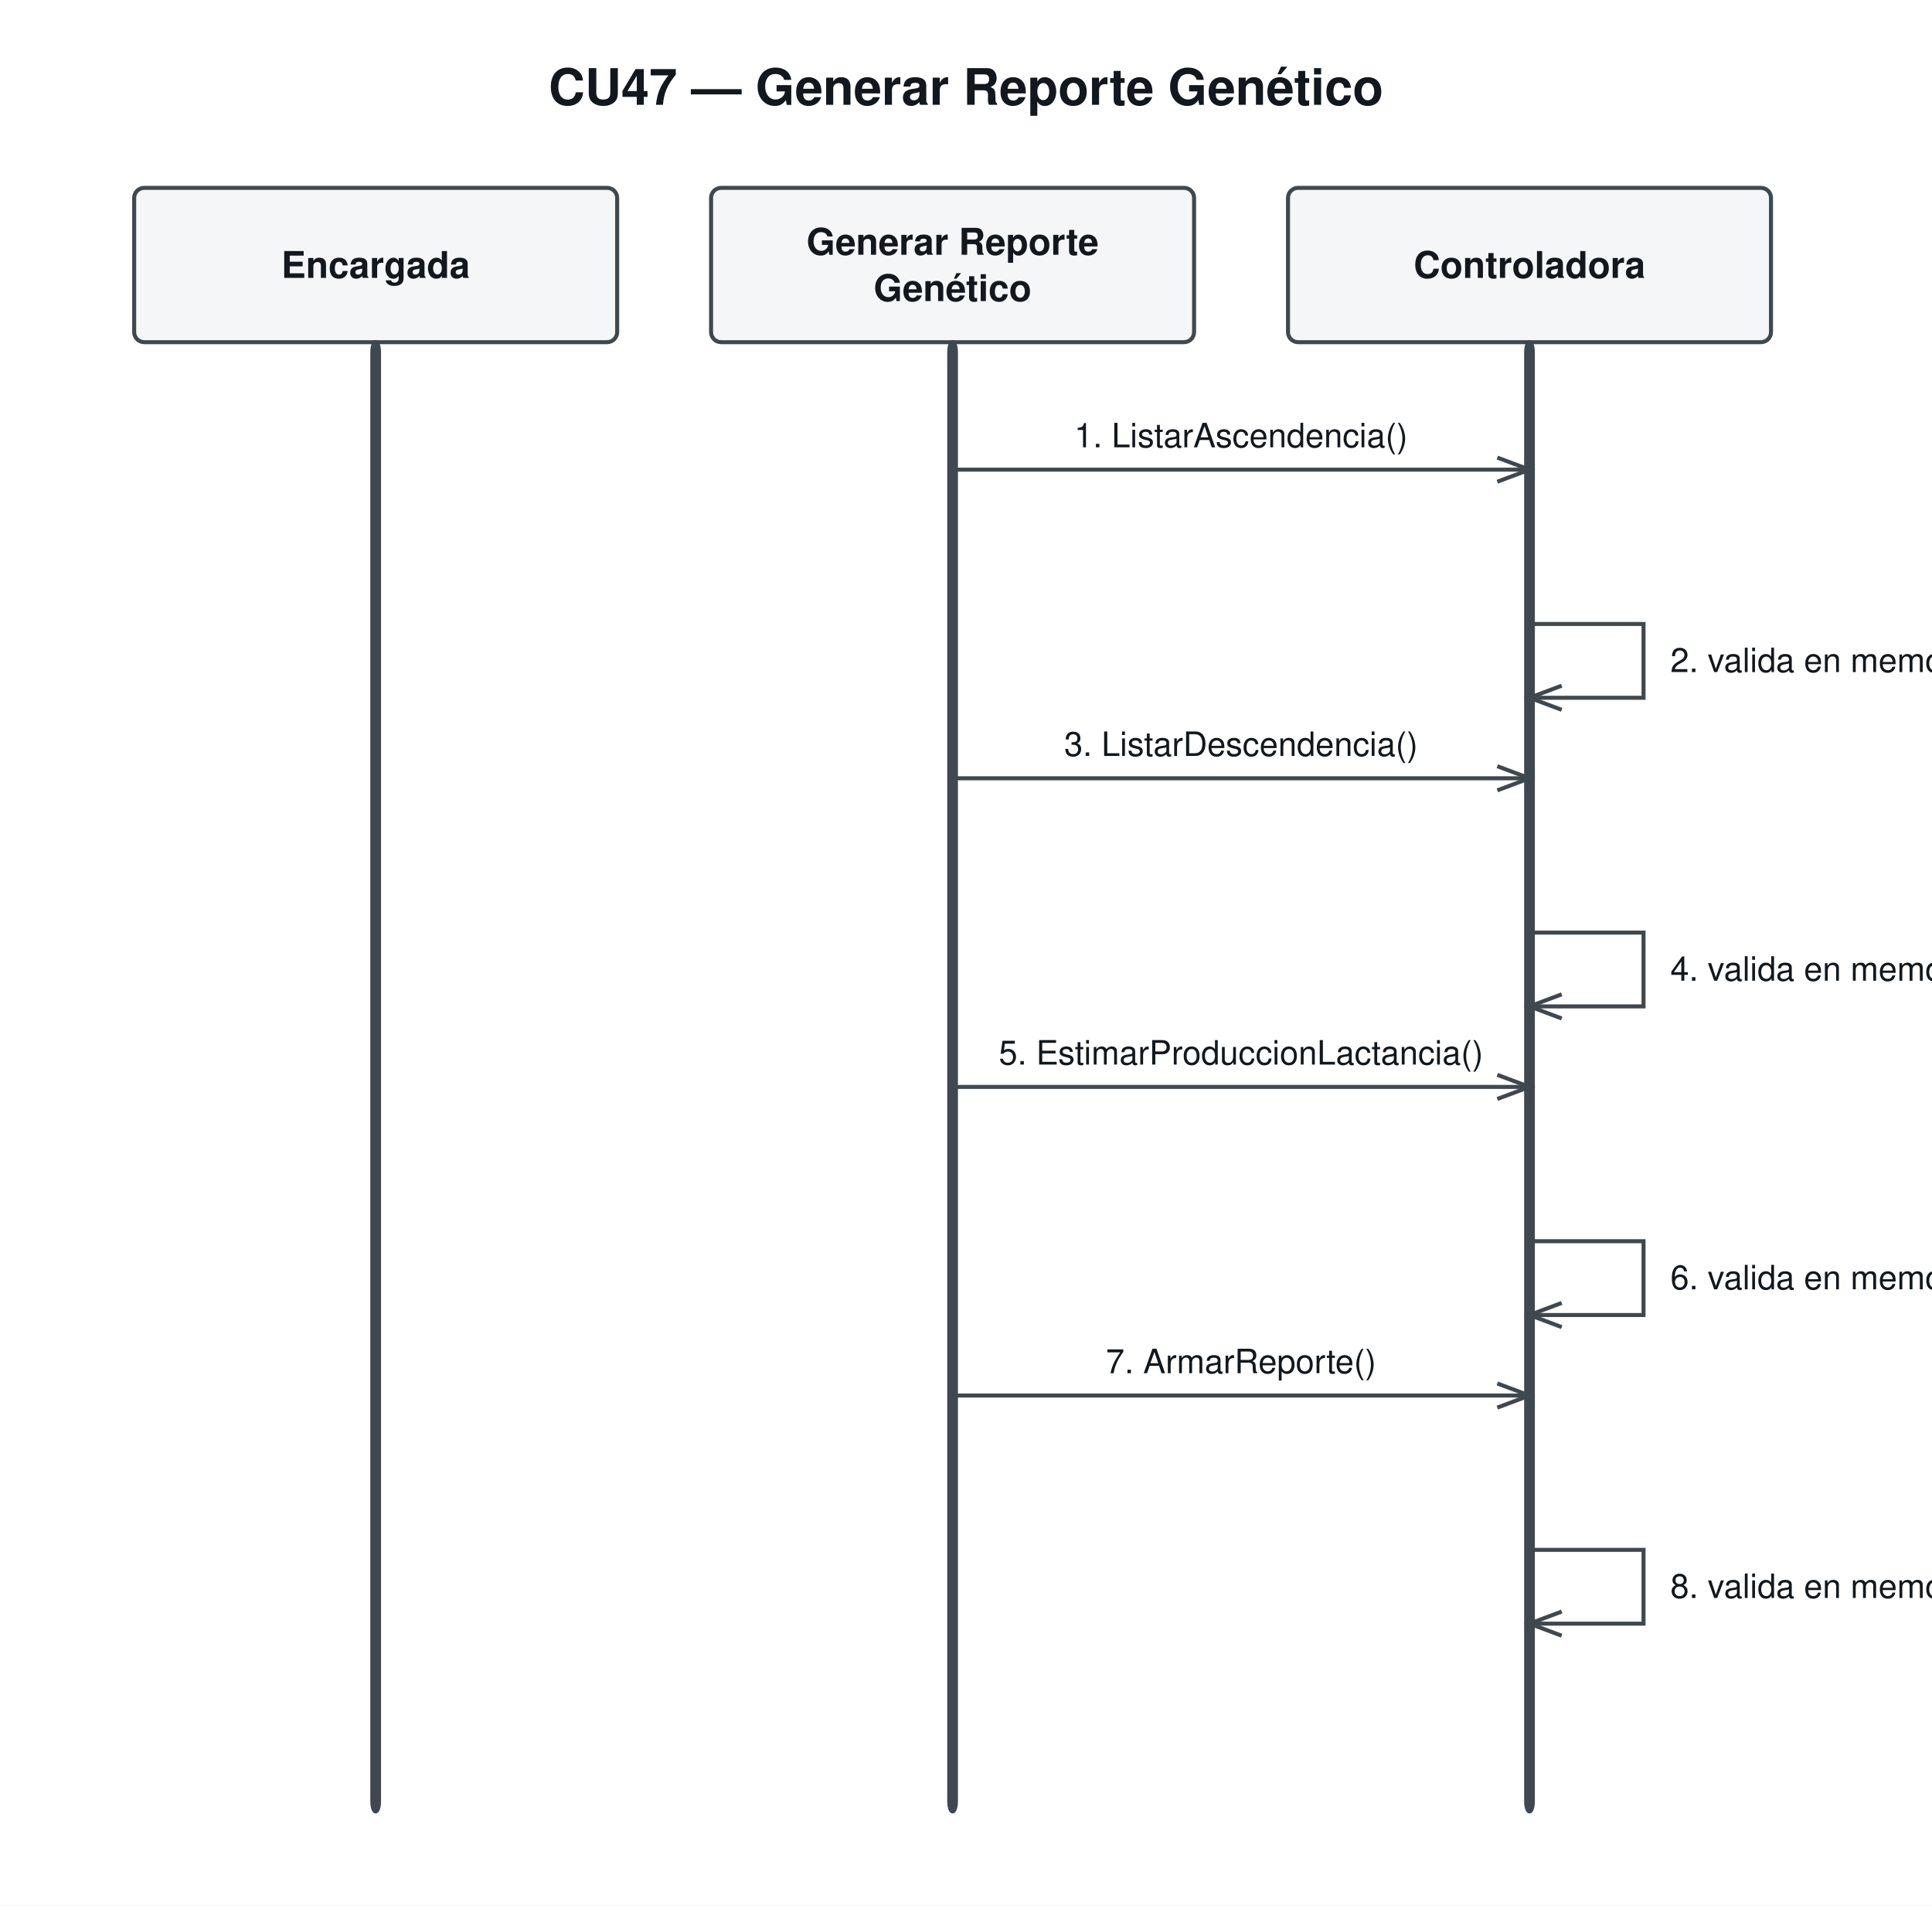
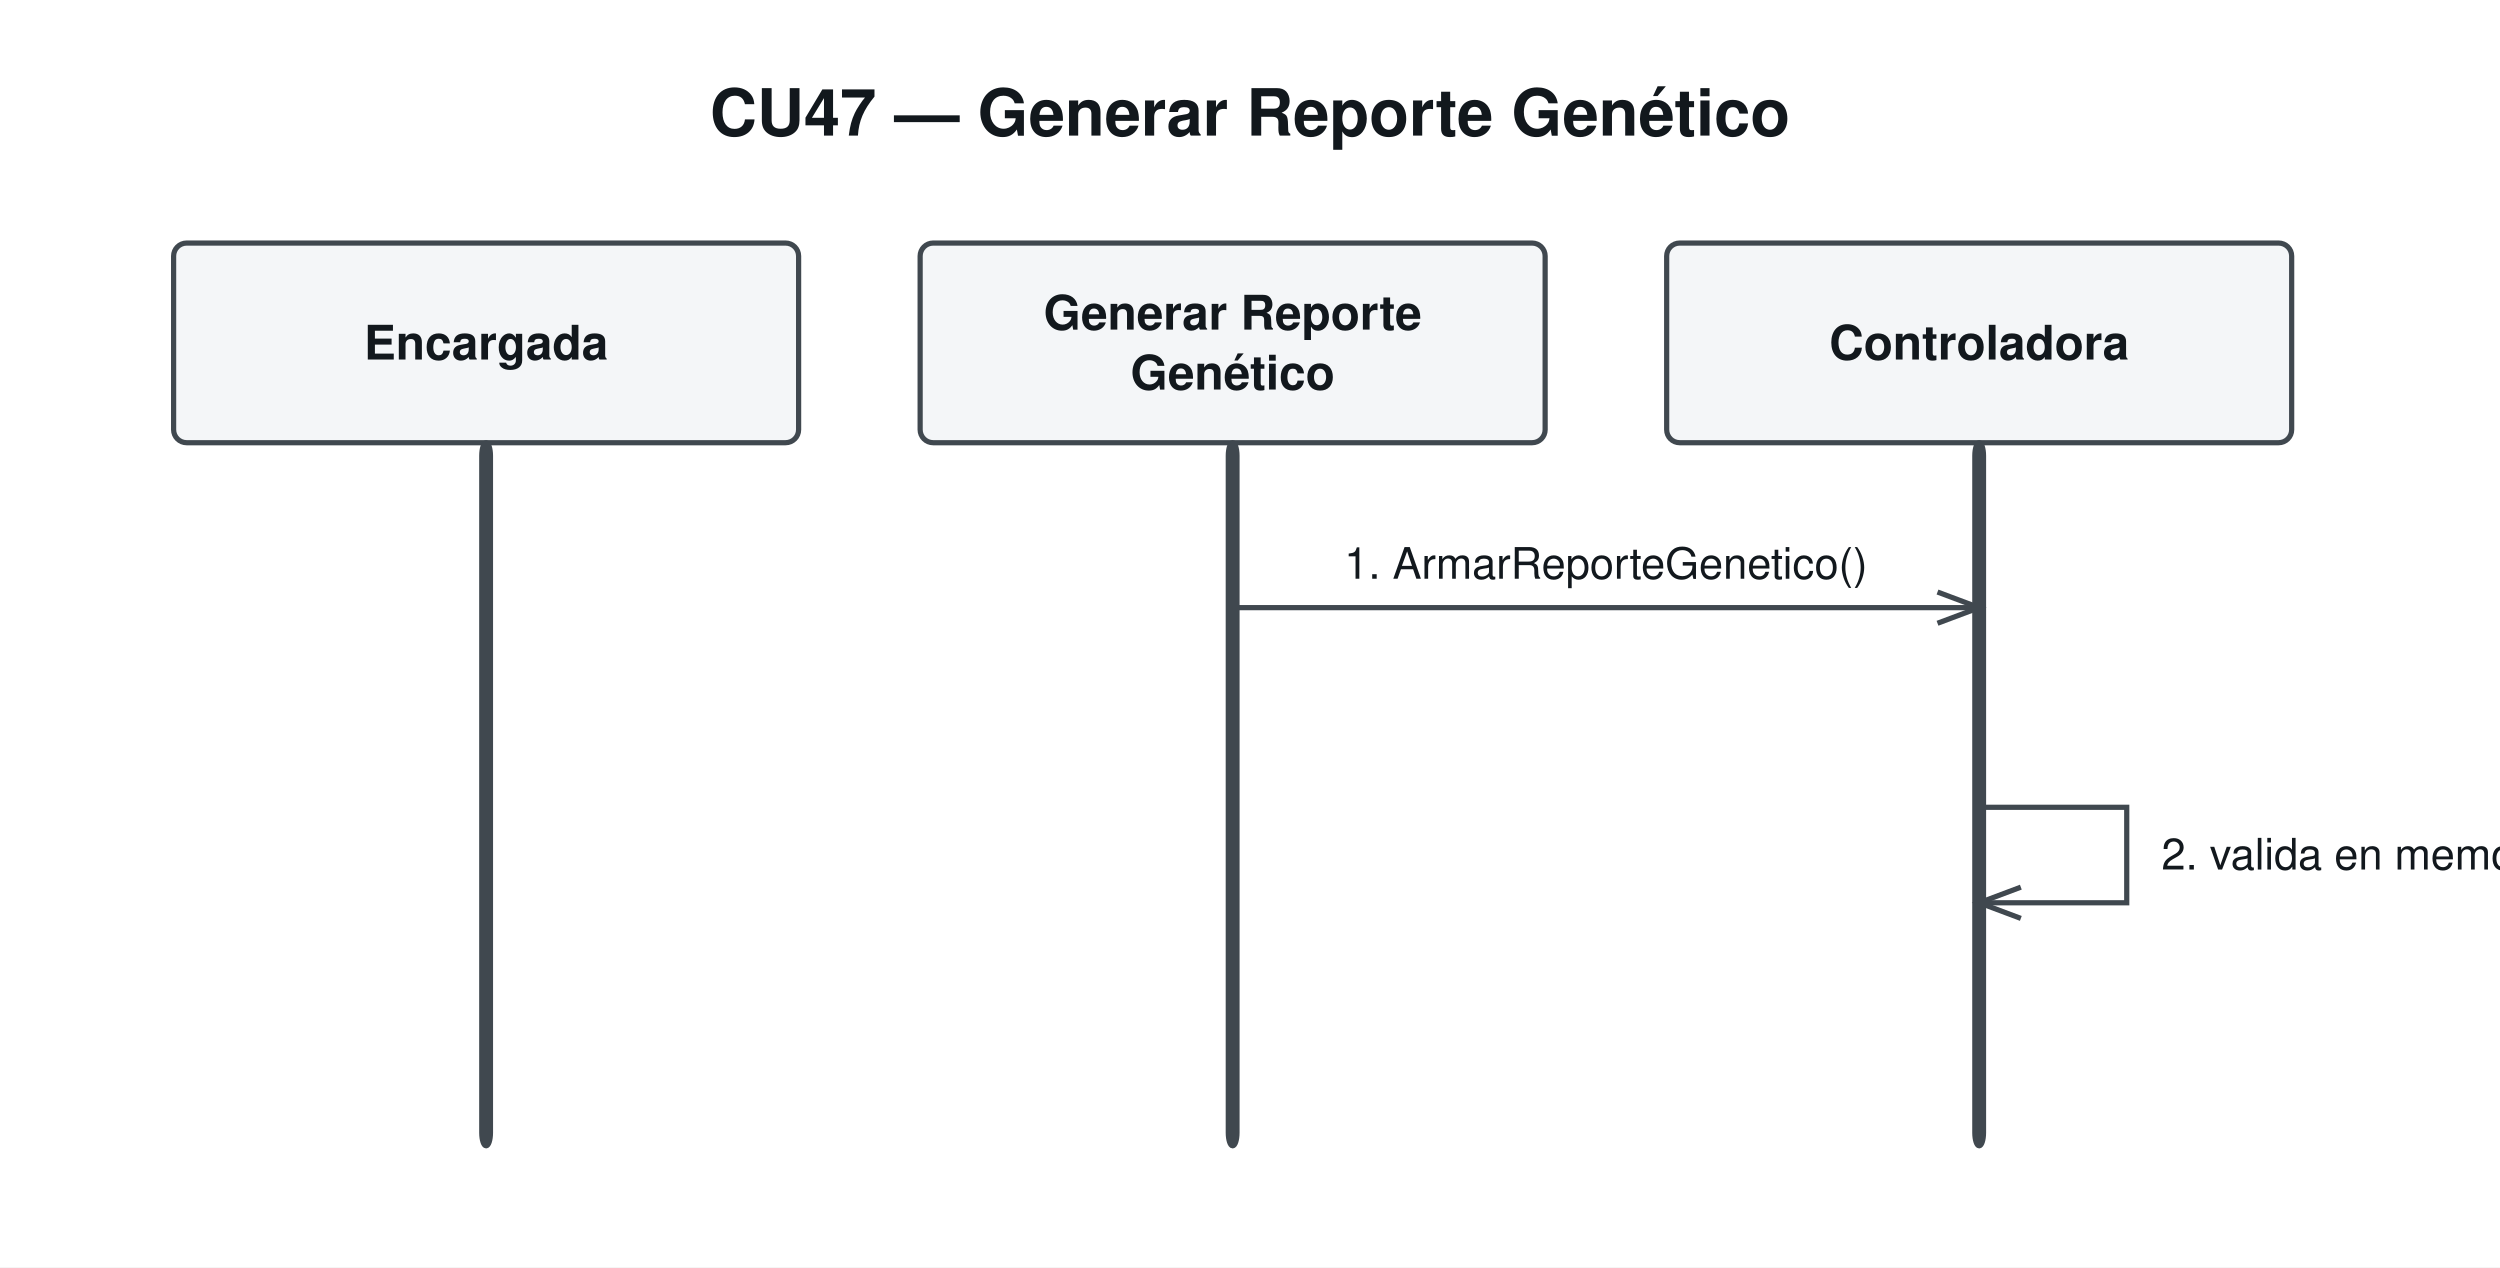
- <svg xmlns="http://www.w3.org/2000/svg" width="576" height="568" viewBox="0 0 576 568">
+ <svg xmlns="http://www.w3.org/2000/svg" width="576" height="292" viewBox="0 0 576 292">
  <rect width="100%" height="100%" fill="#ffffff" />
  <text x="288.0" y="26.0" font-family="Helvetica, Arial, sans-serif" font-size="15" font-weight="600" fill="#12181d" text-anchor="middle" dominant-baseline="middle">CU47 — Generar Reporte Genético</text>
  <rect x="40.0" y="56.0" width="144.0" height="46.0" rx="3" fill="#f4f6f8" stroke="#40484f" stroke-width="1.2" />
  <text x="112.0" y="79.0" font-family="Helvetica, Arial, sans-serif" font-size="11" font-weight="600" fill="#12181d" text-anchor="middle" dominant-baseline="middle">Encargada</text>
-   <rect x="111.0" y="102.0" width="2.0" height="438.0" rx="3" fill="#40484f" stroke="#40484f" stroke-width="1.2" />
+   <rect x="111.0" y="102.0" width="2.0" height="162.0" rx="3" fill="#40484f" stroke="#40484f" stroke-width="1.2" />
  <rect x="212.0" y="56.0" width="144.0" height="46.0" rx="3" fill="#f4f6f8" stroke="#40484f" stroke-width="1.2" />
  <text x="284.0" y="72.1" font-family="Helvetica, Arial, sans-serif" font-size="11" font-weight="600" fill="#12181d" text-anchor="middle" dominant-baseline="middle">Generar Reporte</text>
  <text x="284.0" y="85.9" font-family="Helvetica, Arial, sans-serif" font-size="11" font-weight="600" fill="#12181d" text-anchor="middle" dominant-baseline="middle">Genético</text>
-   <rect x="283.0" y="102.0" width="2.0" height="438.0" rx="3" fill="#40484f" stroke="#40484f" stroke-width="1.2" />
+   <rect x="283.0" y="102.0" width="2.0" height="162.0" rx="3" fill="#40484f" stroke="#40484f" stroke-width="1.2" />
  <rect x="384.0" y="56.0" width="144.0" height="46.0" rx="3" fill="#f4f6f8" stroke="#40484f" stroke-width="1.2" />
  <text x="456.0" y="79.0" font-family="Helvetica, Arial, sans-serif" font-size="11" font-weight="600" fill="#12181d" text-anchor="middle" dominant-baseline="middle">Controladora</text>
-   <rect x="455.0" y="102.0" width="2.0" height="438.0" rx="3" fill="#40484f" stroke="#40484f" stroke-width="1.2" />
+   <rect x="455.0" y="102.0" width="2.0" height="162.0" rx="3" fill="#40484f" stroke="#40484f" stroke-width="1.2" />
  <line x1="284.0" y1="140.0" x2="456.0" y2="140.0" stroke="#40484f" stroke-width="1.2" />
  <path d="M 446.4 143.6 L 456.0 140.0 L 446.4 136.4" fill="none" stroke="#40484f" stroke-width="1.2" />
-   <text x="370.0" y="130.0" font-family="Helvetica, Arial, sans-serif" font-size="10" fill="#12181d" text-anchor="middle" dominant-baseline="middle">1. ListarAscendencia()</text>
+   <text x="370.0" y="130.0" font-family="Helvetica, Arial, sans-serif" font-size="10" fill="#12181d" text-anchor="middle" dominant-baseline="middle">1. ArmarReporteGenetico()</text>
  <path d="M 456.0 186.0 h 34 v 22 h -34" fill="none" stroke="#40484f" stroke-width="1.2" />
  <path d="M 465.6 204.4 L 456.0 208.0 L 465.6 211.6" fill="none" stroke="#40484f" stroke-width="1.2" />
  <text x="498.0" y="197.0" font-family="Helvetica, Arial, sans-serif" font-size="10" fill="#12181d" text-anchor="start" dominant-baseline="middle">2. valida en memoria</text>
-   <line x1="284.0" y1="232.0" x2="456.0" y2="232.0" stroke="#40484f" stroke-width="1.2" />
-   <path d="M 446.4 235.6 L 456.0 232.0 L 446.4 228.4" fill="none" stroke="#40484f" stroke-width="1.2" />
-   <text x="370.0" y="222.0" font-family="Helvetica, Arial, sans-serif" font-size="10" fill="#12181d" text-anchor="middle" dominant-baseline="middle">3. ListarDescendencia()</text>
-   <path d="M 456.0 278.0 h 34 v 22 h -34" fill="none" stroke="#40484f" stroke-width="1.2" />
-   <path d="M 465.6 296.4 L 456.0 300.0 L 465.6 303.6" fill="none" stroke="#40484f" stroke-width="1.2" />
-   <text x="498.0" y="289.0" font-family="Helvetica, Arial, sans-serif" font-size="10" fill="#12181d" text-anchor="start" dominant-baseline="middle">4. valida en memoria</text>
-   <line x1="284.0" y1="324.0" x2="456.0" y2="324.0" stroke="#40484f" stroke-width="1.2" />
-   <path d="M 446.4 327.6 L 456.0 324.0 L 446.4 320.4" fill="none" stroke="#40484f" stroke-width="1.2" />
-   <text x="370.0" y="314.0" font-family="Helvetica, Arial, sans-serif" font-size="10" fill="#12181d" text-anchor="middle" dominant-baseline="middle">5. EstimarProduccionLactancia()</text>
-   <path d="M 456.0 370.0 h 34 v 22 h -34" fill="none" stroke="#40484f" stroke-width="1.2" />
-   <path d="M 465.6 388.4 L 456.0 392.0 L 465.6 395.6" fill="none" stroke="#40484f" stroke-width="1.2" />
-   <text x="498.0" y="381.0" font-family="Helvetica, Arial, sans-serif" font-size="10" fill="#12181d" text-anchor="start" dominant-baseline="middle">6. valida en memoria</text>
-   <line x1="284.0" y1="416.0" x2="456.0" y2="416.0" stroke="#40484f" stroke-width="1.2" />
-   <path d="M 446.4 419.6 L 456.0 416.0 L 446.4 412.4" fill="none" stroke="#40484f" stroke-width="1.2" />
-   <text x="370.0" y="406.0" font-family="Helvetica, Arial, sans-serif" font-size="10" fill="#12181d" text-anchor="middle" dominant-baseline="middle">7. ArmarReporte()</text>
-   <path d="M 456.0 462.0 h 34 v 22 h -34" fill="none" stroke="#40484f" stroke-width="1.2" />
-   <path d="M 465.6 480.4 L 456.0 484.0 L 465.6 487.6" fill="none" stroke="#40484f" stroke-width="1.2" />
-   <text x="498.0" y="473.0" font-family="Helvetica, Arial, sans-serif" font-size="10" fill="#12181d" text-anchor="start" dominant-baseline="middle">8. valida en memoria</text>
</svg>
